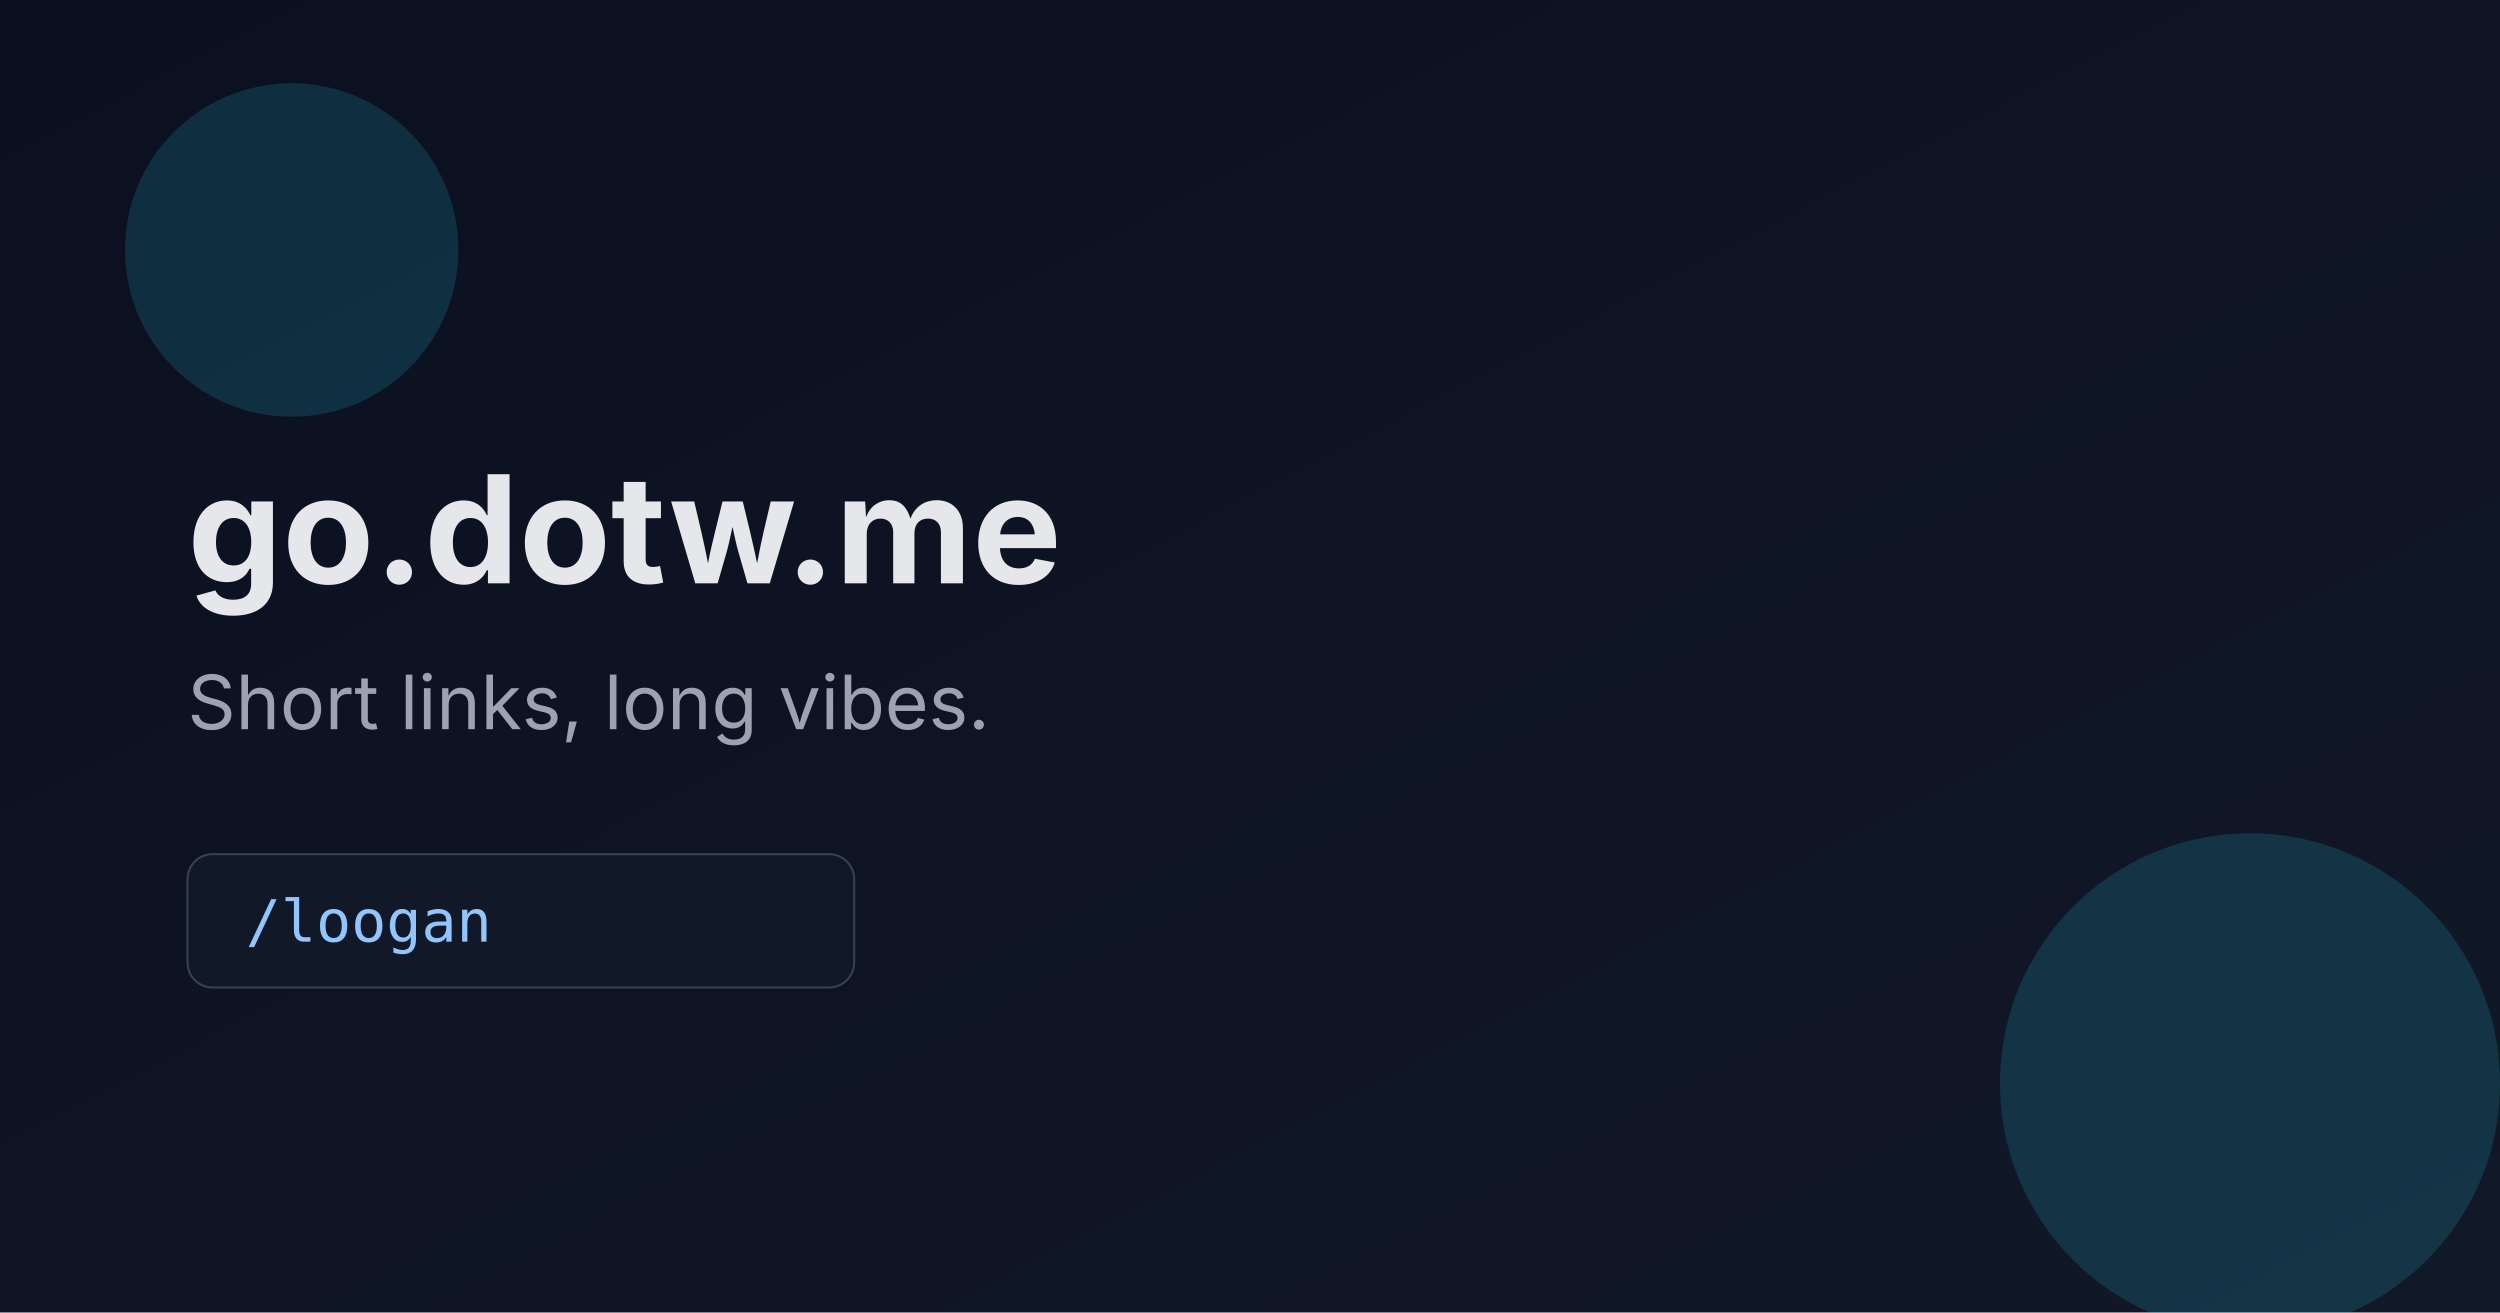
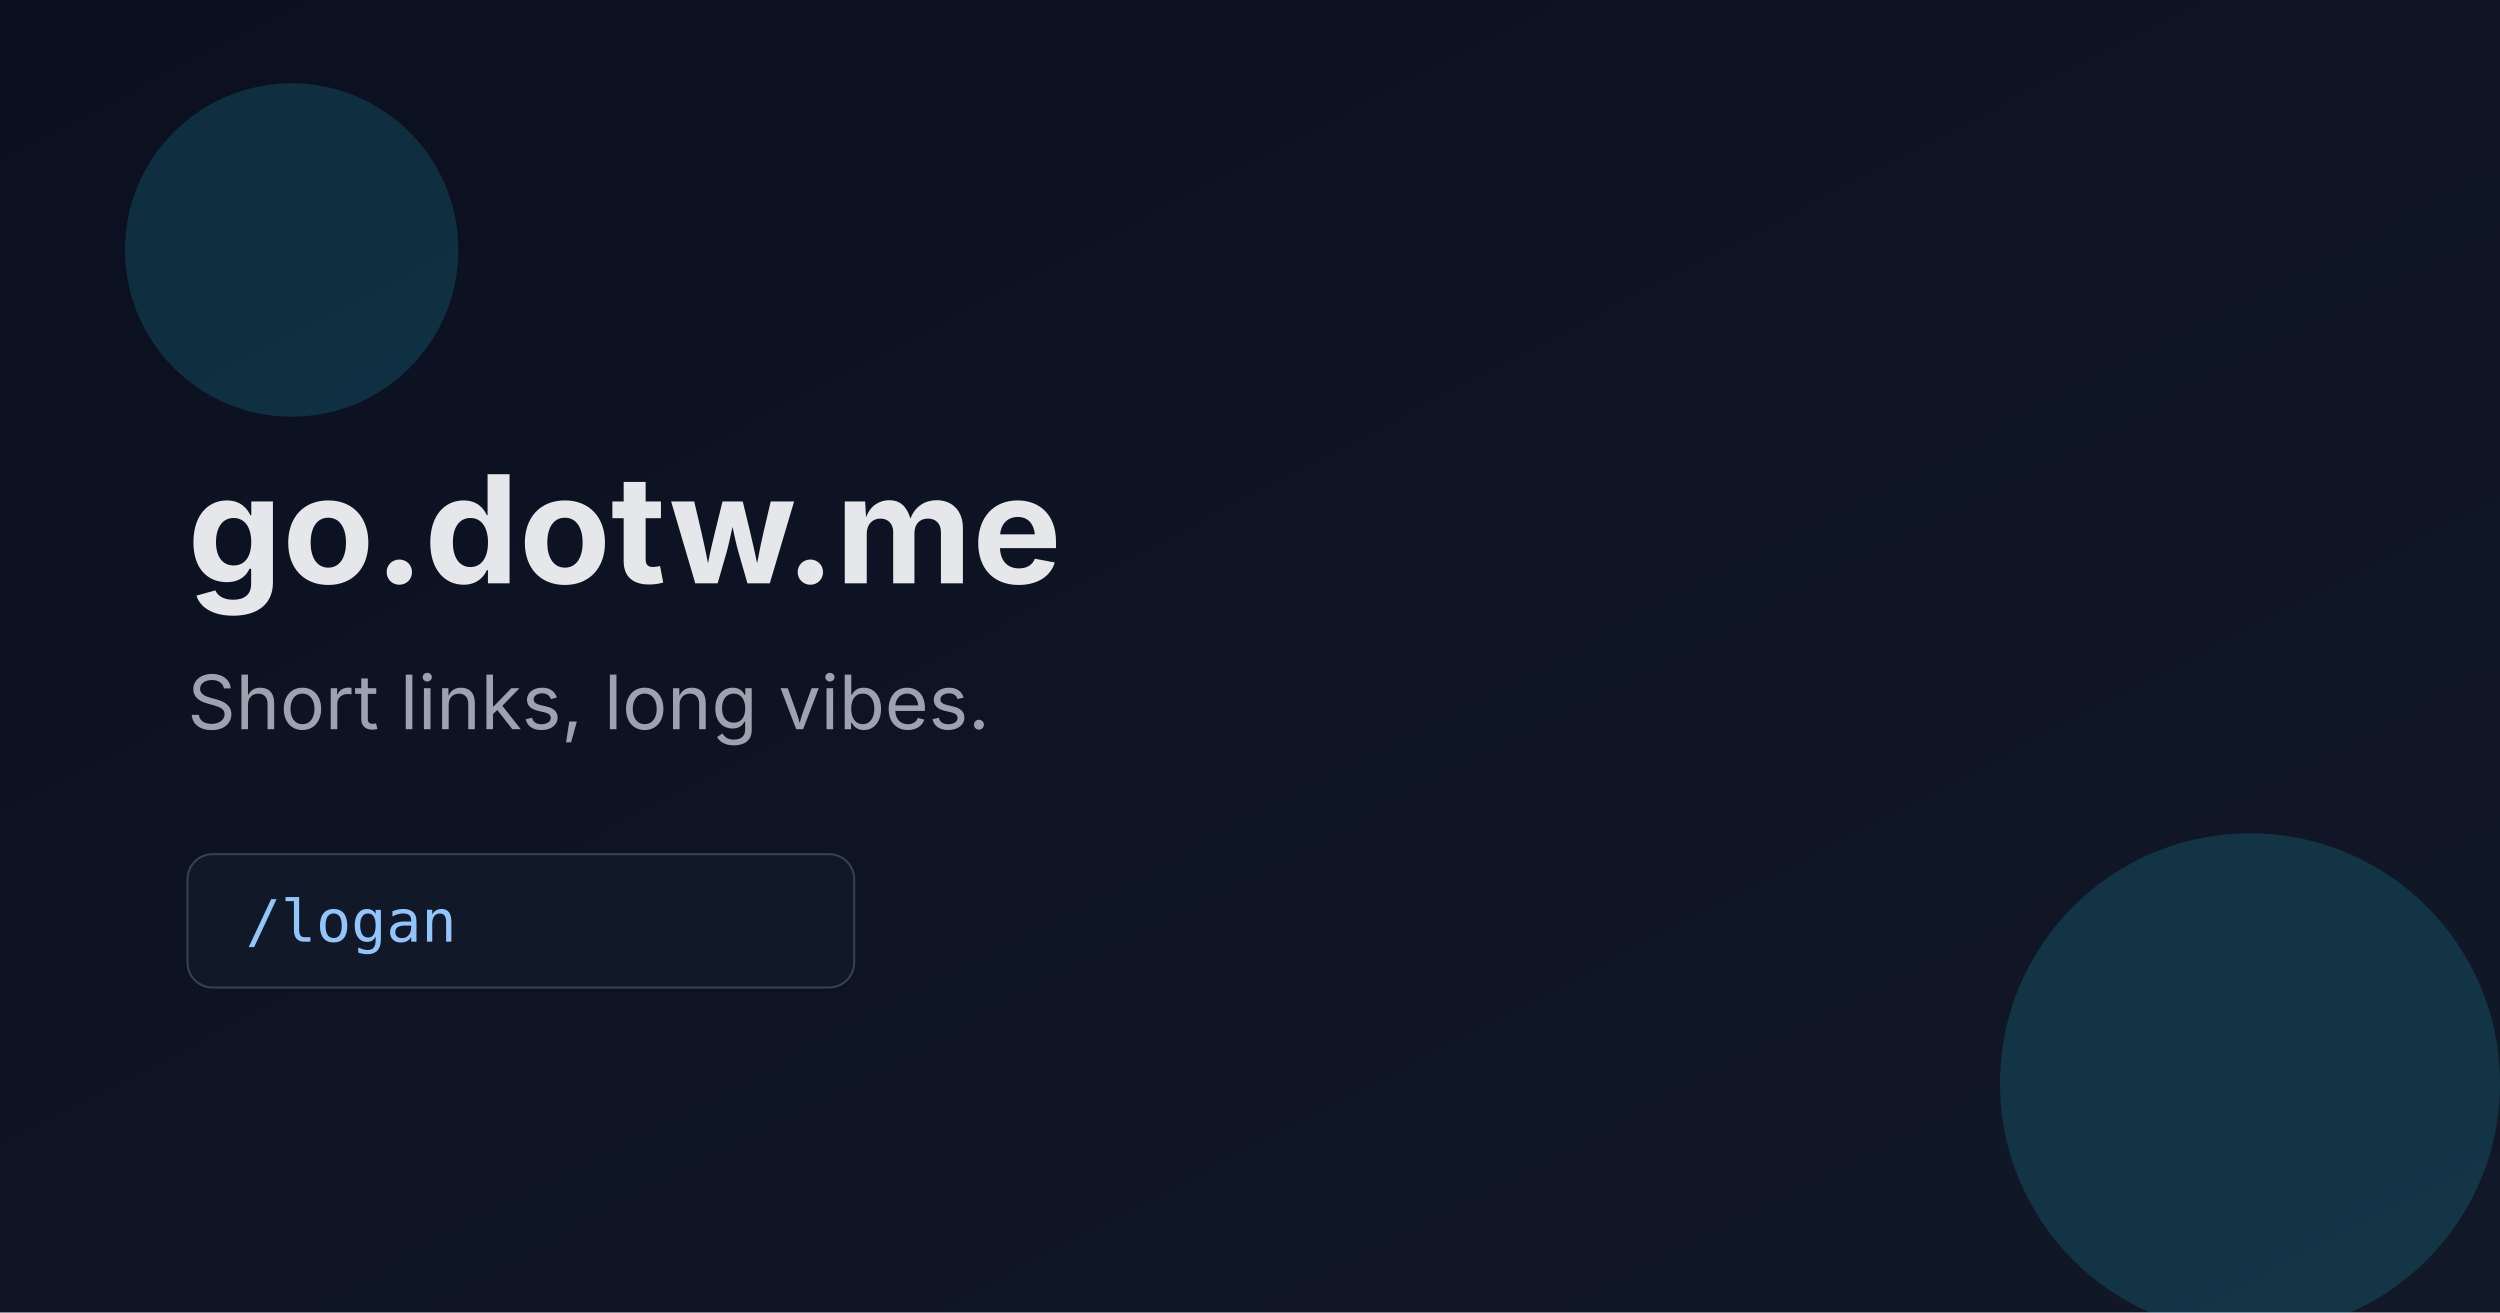
<svg xmlns="http://www.w3.org/2000/svg" width="1200" height="630" viewBox="0 0 1200 630">
  <defs>
    <linearGradient id="bg" x1="0" y1="0" x2="1" y2="1">
      <stop offset="0%" stop-color="#0b1020" />
      <stop offset="100%" stop-color="#111827" />
    </linearGradient>
  </defs>
  <rect width="1200" height="630" fill="url(#bg)" />
  <g opacity="0.16" fill="#22d3ee">
    <circle cx="140" cy="120" r="80" />
    <circle cx="1080" cy="520" r="120" />
  </g>
  <text x="90" y="280" fill="#e5e7eb" font-family="Inter,system-ui,Segoe UI,Roboto,sans-serif" font-size="72" font-weight="700">go.dotw.me</text>
  <text x="90" y="350" fill="#9ca3af" font-family="Inter,system-ui,Segoe UI,Roboto,sans-serif" font-size="36">Short links, long vibes.</text>
  <rect x="90" y="410" width="320" height="64" rx="12" fill="#111827" stroke="#374151" />
-   <text x="118" y="452" fill="#93c5fd" font-family="ui-monospace,SFMono-Regular,Menlo,monospace" font-size="28">/loοgan</text>
+   <text x="118" y="452" fill="#93c5fd" font-family="ui-monospace,SFMono-Regular,Menlo,monospace" font-size="28">/logan</text>
</svg>
